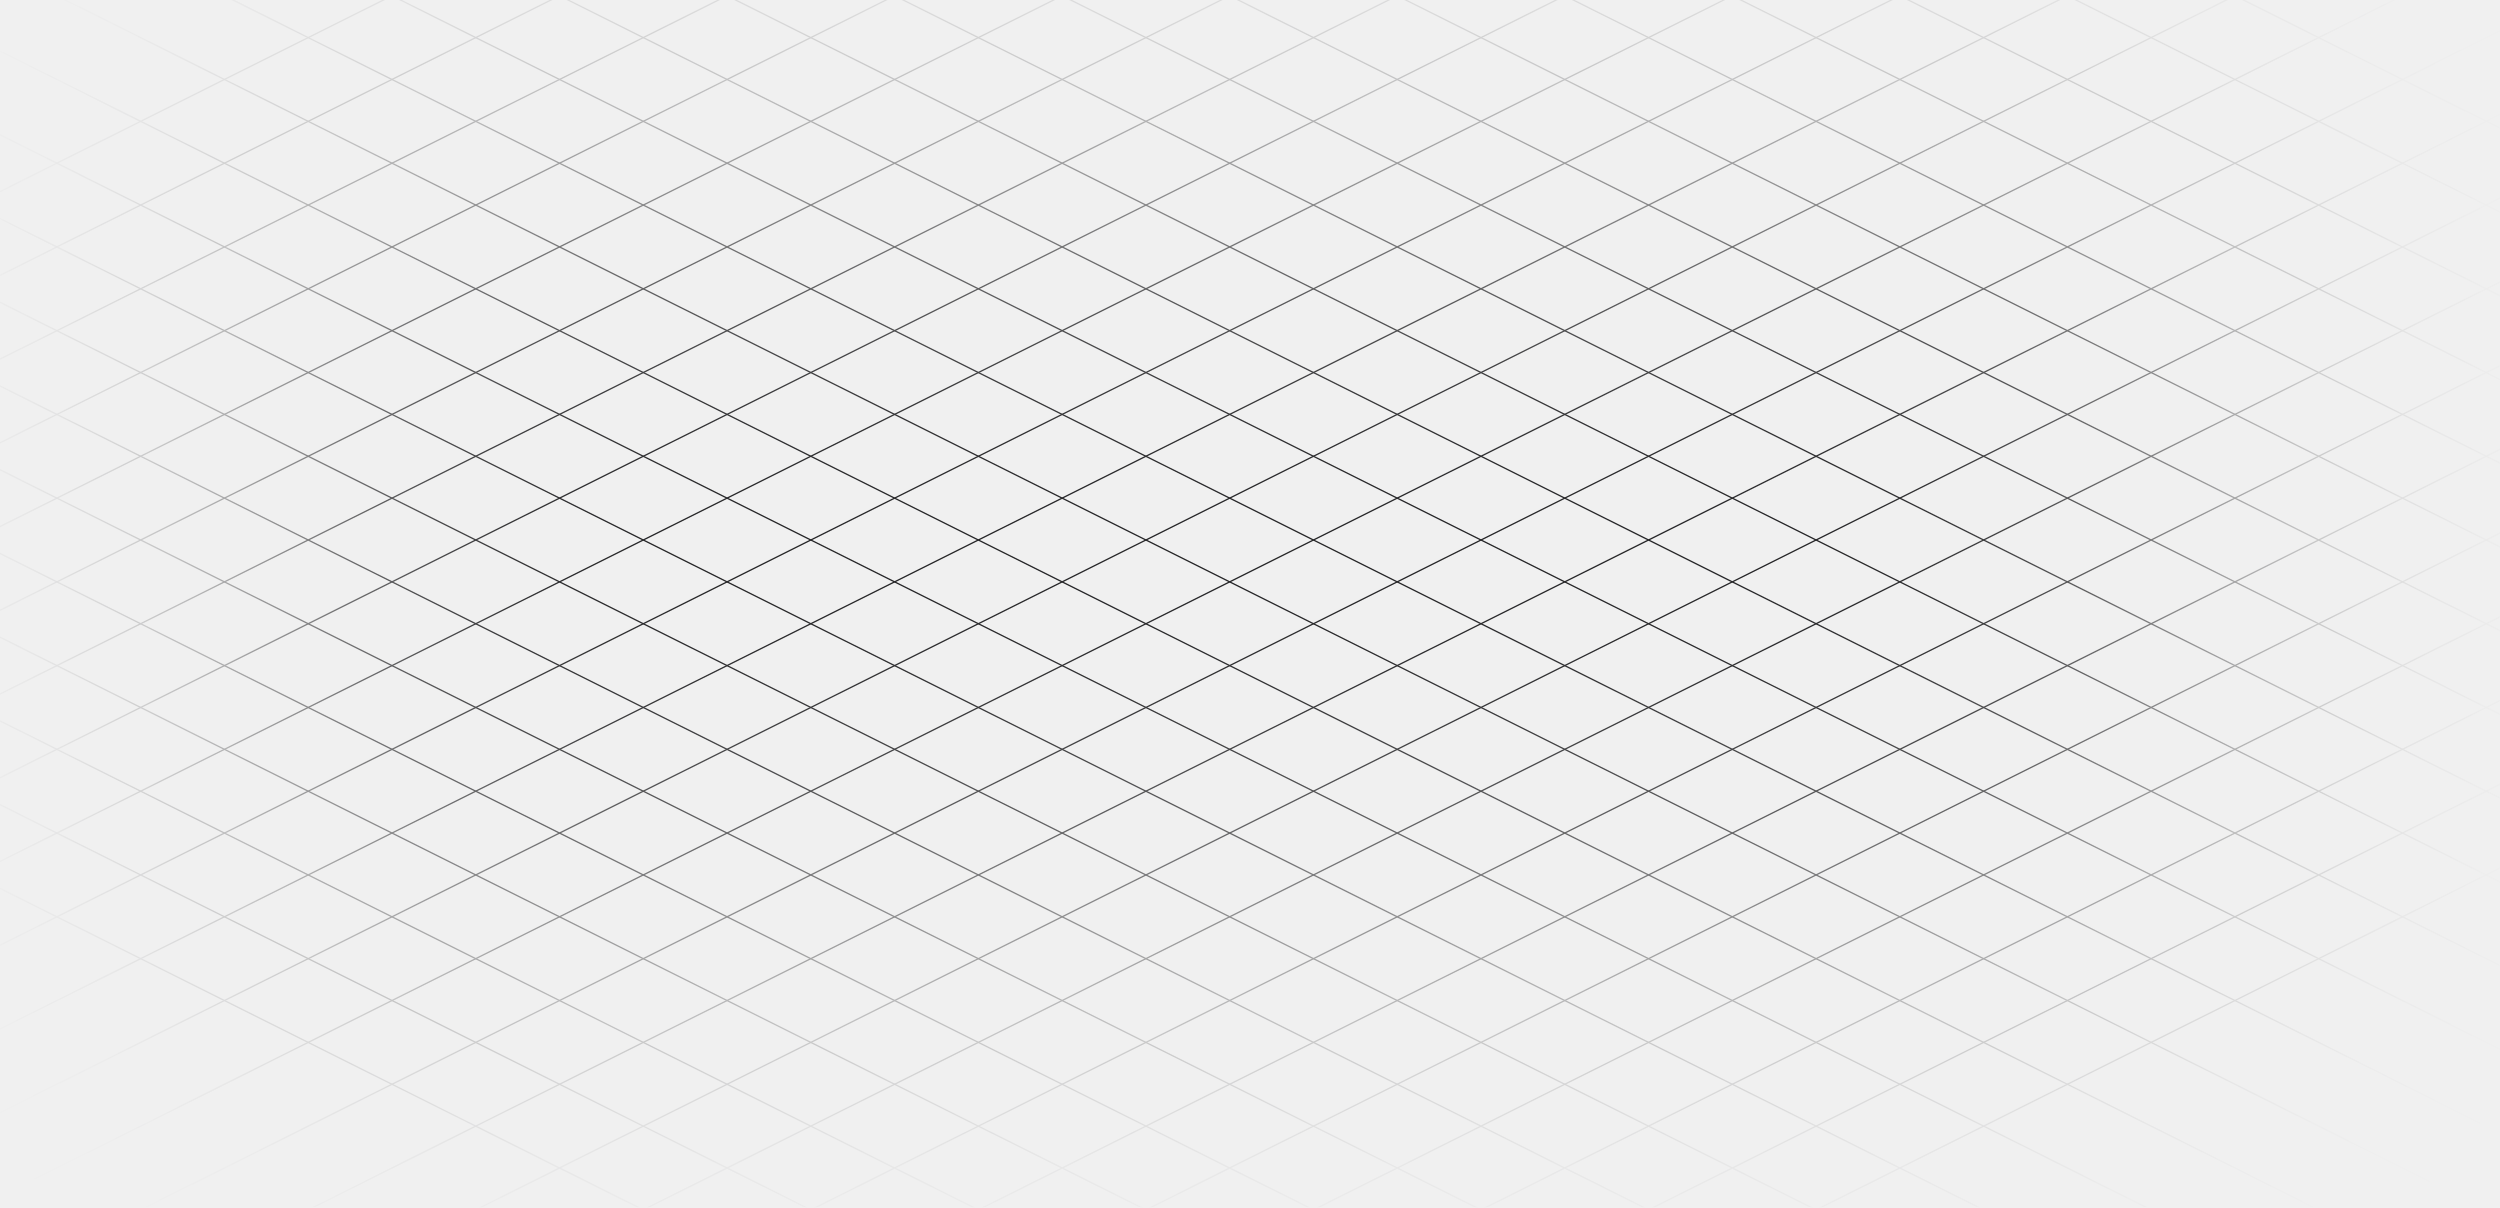
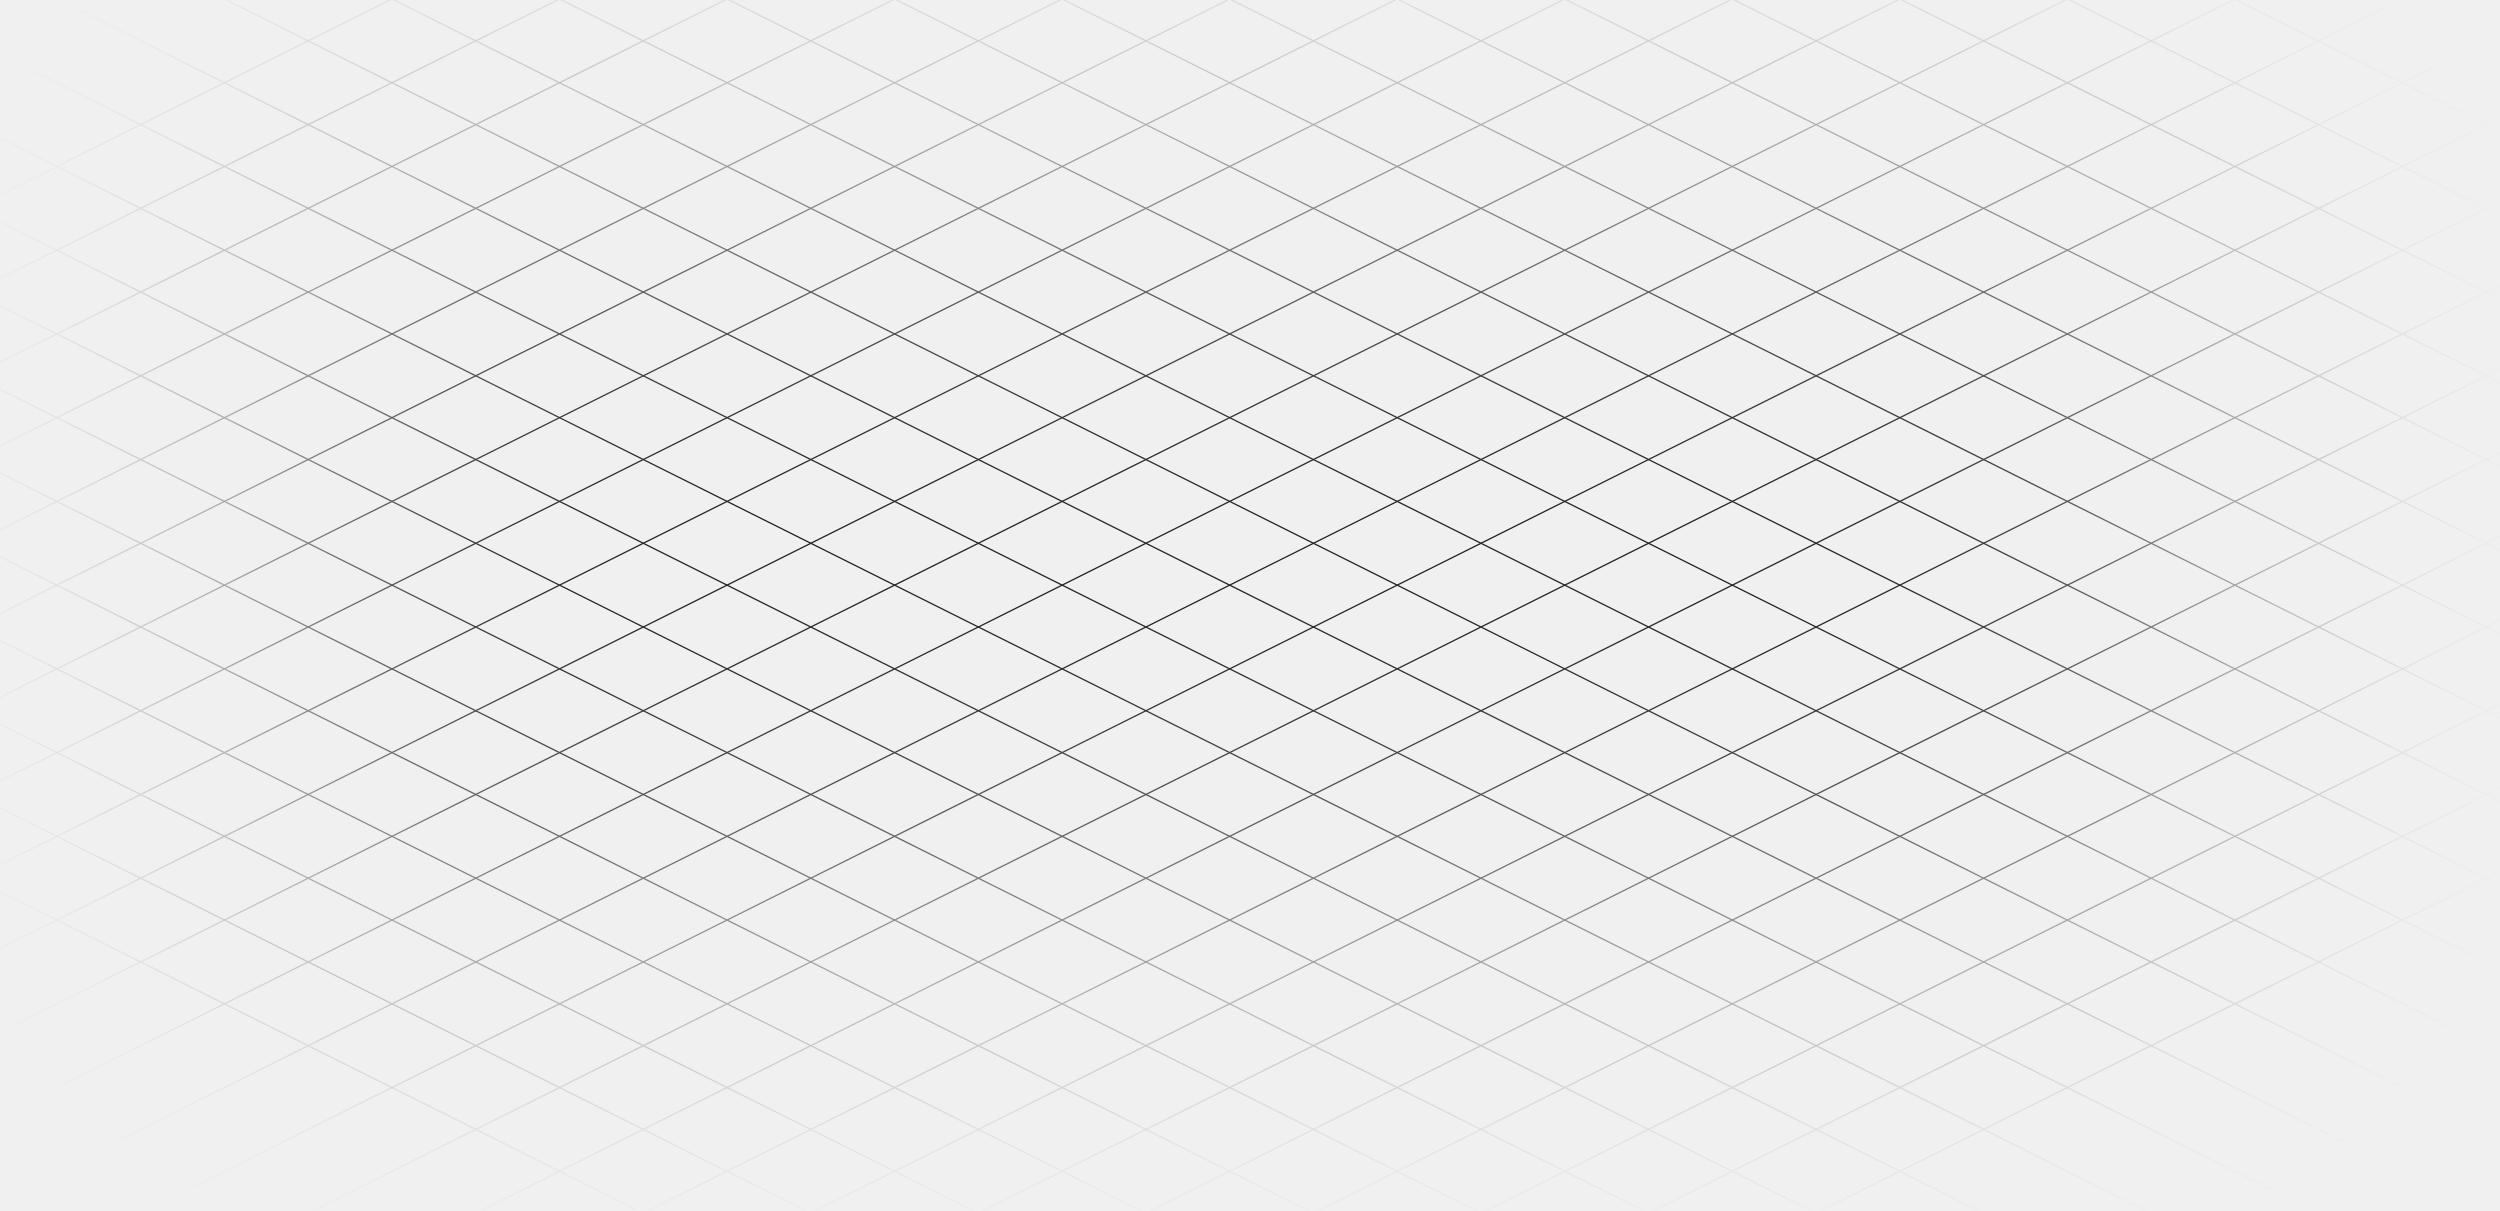
- <svg xmlns="http://www.w3.org/2000/svg" width="1528" height="738" viewBox="0 0 1528 738" fill="none">
+ <svg xmlns="http://www.w3.org/2000/svg" width="1528" height="740" viewBox="0 0 1528 740" fill="none">
  <g clip-path="url(#clip0_1152_26201)">
-     <mask id="mask0_1152_26201" style="mask-type:alpha" maskUnits="userSpaceOnUse" x="-3256" y="-1085" width="8048" height="2795">
-       <path d="M-3255.39 -1084L2333.09 1709.01" stroke="#222224" stroke-width="0.799" stroke-miterlimit="1.5" stroke-linecap="round" stroke-linejoin="round" />
-       <path d="M-3152.98 -1084L2435.49 1709.01" stroke="#222224" stroke-width="0.799" stroke-miterlimit="1.5" stroke-linecap="round" stroke-linejoin="round" />
-       <path d="M-3050.59 -1084L2537.89 1709.01" stroke="#222224" stroke-width="0.799" stroke-miterlimit="1.5" stroke-linecap="round" stroke-linejoin="round" />
-       <path d="M-2948.19 -1084L2640.29 1709.01" stroke="#222224" stroke-width="0.799" stroke-miterlimit="1.5" stroke-linecap="round" stroke-linejoin="round" />
-       <path d="M-2845.78 -1084L2742.69 1709.01" stroke="#222224" stroke-width="0.799" stroke-miterlimit="1.5" stroke-linecap="round" stroke-linejoin="round" />
-       <path d="M-2743.39 -1084L2845.08 1709.01" stroke="#222224" stroke-width="0.799" stroke-miterlimit="1.5" stroke-linecap="round" stroke-linejoin="round" />
-       <path d="M-2640.98 -1084L2947.49 1709.01" stroke="#222224" stroke-width="0.799" stroke-miterlimit="1.5" stroke-linecap="round" stroke-linejoin="round" />
-       <path d="M-2538.59 -1084L3049.89 1709.01" stroke="#222224" stroke-width="0.799" stroke-miterlimit="1.5" stroke-linecap="round" stroke-linejoin="round" />
-       <path d="M-2436.19 -1084L3152.29 1709.01" stroke="#222224" stroke-width="0.799" stroke-miterlimit="1.5" stroke-linecap="round" stroke-linejoin="round" />
-       <path d="M-2333.78 -1084L3254.7 1709.01" stroke="#222224" stroke-width="0.799" stroke-miterlimit="1.5" stroke-linecap="round" stroke-linejoin="round" />
-       <path d="M-2231.39 -1084L3357.09 1709.01" stroke="#222224" stroke-width="0.799" stroke-miterlimit="1.5" stroke-linecap="round" stroke-linejoin="round" />
-       <path d="M-2128.98 -1084L3459.49 1709.01" stroke="#222224" stroke-width="0.799" stroke-miterlimit="1.5" stroke-linecap="round" stroke-linejoin="round" />
-       <path d="M-2026.59 -1084L3561.89 1709.01" stroke="#222224" stroke-width="0.799" stroke-miterlimit="1.5" stroke-linecap="round" stroke-linejoin="round" />
-       <path d="M-1924.19 -1084L3664.29 1709.01" stroke="#222224" stroke-width="0.799" stroke-miterlimit="1.5" stroke-linecap="round" stroke-linejoin="round" />
-       <path d="M-1821.78 -1084L3766.69 1709.01" stroke="#222224" stroke-width="0.799" stroke-miterlimit="1.5" stroke-linecap="round" stroke-linejoin="round" />
-       <path d="M-1719.38 -1084L3869.09 1709.01" stroke="#222224" stroke-width="0.799" stroke-miterlimit="1.5" stroke-linecap="round" stroke-linejoin="round" />
-       <path d="M-1616.98 -1084L3971.49 1709.01" stroke="#222224" stroke-width="0.799" stroke-miterlimit="1.5" stroke-linecap="round" stroke-linejoin="round" />
-       <path d="M-1514.58 -1084L4073.9 1709.01" stroke="#222224" stroke-width="0.799" stroke-miterlimit="1.5" stroke-linecap="round" stroke-linejoin="round" />
-       <path d="M-1412.18 -1084L4176.3 1709.01" stroke="#222224" stroke-width="0.799" stroke-miterlimit="1.5" stroke-linecap="round" stroke-linejoin="round" />
-       <path d="M-1309.78 -1084L4278.69 1709.01" stroke="#222224" stroke-width="0.799" stroke-miterlimit="1.5" stroke-linecap="round" stroke-linejoin="round" />
-       <path d="M-1207.38 -1084L4381.1 1709.01" stroke="#222224" stroke-width="0.799" stroke-miterlimit="1.5" stroke-linecap="round" stroke-linejoin="round" />
-       <path d="M-1104.98 -1084L4483.49 1709.01" stroke="#222224" stroke-width="0.799" stroke-miterlimit="1.5" stroke-linecap="round" stroke-linejoin="round" />
-       <path d="M-1002.59 -1084L4585.89 1709.01" stroke="#222224" stroke-width="0.799" stroke-miterlimit="1.5" stroke-linecap="round" stroke-linejoin="round" />
-       <path d="M-900.18 -1084L4688.3 1709.01" stroke="#222224" stroke-width="0.799" stroke-miterlimit="1.5" stroke-linecap="round" stroke-linejoin="round" />
-       <path d="M-797.781 -1084L4790.69 1709.01" stroke="#222224" stroke-width="0.799" stroke-miterlimit="1.5" stroke-linecap="round" stroke-linejoin="round" />
-       <path d="M4758.5 -1084L-829.977 1709.01" stroke="#222224" stroke-width="0.799" stroke-miterlimit="1.5" stroke-linecap="round" stroke-linejoin="round" />
-       <path d="M4656.1 -1084L-932.375 1709.01" stroke="#222224" stroke-width="0.799" stroke-miterlimit="1.5" stroke-linecap="round" stroke-linejoin="round" />
-       <path d="M4553.69 -1084L-1034.78 1709.01" stroke="#222224" stroke-width="0.799" stroke-miterlimit="1.5" stroke-linecap="round" stroke-linejoin="round" />
-       <path d="M4451.3 -1084L-1137.18 1709.01" stroke="#222224" stroke-width="0.799" stroke-miterlimit="1.5" stroke-linecap="round" stroke-linejoin="round" />
-       <path d="M4348.9 -1084L-1239.58 1709.01" stroke="#222224" stroke-width="0.799" stroke-miterlimit="1.5" stroke-linecap="round" stroke-linejoin="round" />
-       <path d="M4246.5 -1084L-1341.98 1709.01" stroke="#222224" stroke-width="0.799" stroke-miterlimit="1.5" stroke-linecap="round" stroke-linejoin="round" />
-       <path d="M4144.1 -1084L-1444.38 1709.01" stroke="#222224" stroke-width="0.799" stroke-miterlimit="1.5" stroke-linecap="round" stroke-linejoin="round" />
-       <path d="M4041.69 -1084L-1546.78 1709.01" stroke="#222224" stroke-width="0.799" stroke-miterlimit="1.5" stroke-linecap="round" stroke-linejoin="round" />
-       <path d="M3939.3 -1084L-1649.18 1709.01" stroke="#222224" stroke-width="0.799" stroke-miterlimit="1.5" stroke-linecap="round" stroke-linejoin="round" />
-       <path d="M3836.9 -1084L-1751.58 1709.01" stroke="#222224" stroke-width="0.799" stroke-miterlimit="1.5" stroke-linecap="round" stroke-linejoin="round" />
-       <path d="M3734.49 -1084L-1853.98 1709.01" stroke="#222224" stroke-width="0.799" stroke-miterlimit="1.5" stroke-linecap="round" stroke-linejoin="round" />
-       <path d="M3632.09 -1084L-1956.38 1709.01" stroke="#222224" stroke-width="0.799" stroke-miterlimit="1.5" stroke-linecap="round" stroke-linejoin="round" />
-       <path d="M3529.69 -1084L-2058.78 1709.01" stroke="#222224" stroke-width="0.799" stroke-miterlimit="1.5" stroke-linecap="round" stroke-linejoin="round" />
-       <path d="M3427.29 -1084L-2161.19 1709.01" stroke="#222224" stroke-width="0.799" stroke-miterlimit="1.5" stroke-linecap="round" stroke-linejoin="round" />
-       <path d="M3324.9 -1084L-2263.58 1709.01" stroke="#222224" stroke-width="0.799" stroke-miterlimit="1.5" stroke-linecap="round" stroke-linejoin="round" />
-       <path d="M3222.49 -1084L-2365.98 1709.01" stroke="#222224" stroke-width="0.799" stroke-miterlimit="1.5" stroke-linecap="round" stroke-linejoin="round" />
-       <path d="M3120.09 -1084L-2468.38 1709.01" stroke="#222224" stroke-width="0.799" stroke-miterlimit="1.5" stroke-linecap="round" stroke-linejoin="round" />
-       <path d="M3017.7 -1084L-2570.78 1709.01" stroke="#222224" stroke-width="0.799" stroke-miterlimit="1.5" stroke-linecap="round" stroke-linejoin="round" />
-       <path d="M2915.29 -1084L-2673.19 1709.01" stroke="#222224" stroke-width="0.799" stroke-miterlimit="1.5" stroke-linecap="round" stroke-linejoin="round" />
-       <path d="M2812.9 -1084L-2775.58 1709.01" stroke="#222224" stroke-width="0.799" stroke-miterlimit="1.5" stroke-linecap="round" stroke-linejoin="round" />
-       <path d="M2710.49 -1084L-2877.98 1709.01" stroke="#222224" stroke-width="0.799" stroke-miterlimit="1.5" stroke-linecap="round" stroke-linejoin="round" />
-       <path d="M2608.09 -1084L-2980.38 1709.01" stroke="#222224" stroke-width="0.799" stroke-miterlimit="1.5" stroke-linecap="round" stroke-linejoin="round" />
-       <path d="M2505.68 -1084L-3082.8 1709.01" stroke="#222224" stroke-width="0.799" stroke-miterlimit="1.5" stroke-linecap="round" stroke-linejoin="round" />
-       <path d="M2403.28 -1084L-3185.2 1709.01" stroke="#222224" stroke-width="0.799" stroke-miterlimit="1.5" stroke-linecap="round" stroke-linejoin="round" />
+     <mask id="mask0_1152_26201" style="mask-type:alpha" maskUnits="userSpaceOnUse" x="-3256" y="-1083" width="8048" height="2795">
+       <path d="M-3255.39 -1082L2333.09 1711.01" stroke="#222224" stroke-width="0.799" stroke-miterlimit="1.5" stroke-linecap="round" stroke-linejoin="round" />
+       <path d="M-3152.98 -1082L2435.49 1711.01" stroke="#222224" stroke-width="0.799" stroke-miterlimit="1.5" stroke-linecap="round" stroke-linejoin="round" />
+       <path d="M-3050.59 -1082L2537.89 1711.01" stroke="#222224" stroke-width="0.799" stroke-miterlimit="1.5" stroke-linecap="round" stroke-linejoin="round" />
+       <path d="M-2948.19 -1082L2640.29 1711.01" stroke="#222224" stroke-width="0.799" stroke-miterlimit="1.5" stroke-linecap="round" stroke-linejoin="round" />
+       <path d="M-2845.78 -1082L2742.69 1711.01" stroke="#222224" stroke-width="0.799" stroke-miterlimit="1.5" stroke-linecap="round" stroke-linejoin="round" />
+       <path d="M-2743.39 -1082L2845.08 1711.01" stroke="#222224" stroke-width="0.799" stroke-miterlimit="1.5" stroke-linecap="round" stroke-linejoin="round" />
+       <path d="M-2640.98 -1082L2947.49 1711.01" stroke="#222224" stroke-width="0.799" stroke-miterlimit="1.5" stroke-linecap="round" stroke-linejoin="round" />
+       <path d="M-2538.59 -1082L3049.89 1711.01" stroke="#222224" stroke-width="0.799" stroke-miterlimit="1.5" stroke-linecap="round" stroke-linejoin="round" />
+       <path d="M-2436.19 -1082L3152.29 1711.01" stroke="#222224" stroke-width="0.799" stroke-miterlimit="1.5" stroke-linecap="round" stroke-linejoin="round" />
+       <path d="M-2333.78 -1082L3254.7 1711.01" stroke="#222224" stroke-width="0.799" stroke-miterlimit="1.5" stroke-linecap="round" stroke-linejoin="round" />
+       <path d="M-2231.39 -1082L3357.09 1711.01" stroke="#222224" stroke-width="0.799" stroke-miterlimit="1.5" stroke-linecap="round" stroke-linejoin="round" />
+       <path d="M-2128.98 -1082L3459.49 1711.01" stroke="#222224" stroke-width="0.799" stroke-miterlimit="1.5" stroke-linecap="round" stroke-linejoin="round" />
+       <path d="M-2026.59 -1082L3561.89 1711.01" stroke="#222224" stroke-width="0.799" stroke-miterlimit="1.5" stroke-linecap="round" stroke-linejoin="round" />
+       <path d="M-1924.19 -1082L3664.29 1711.01" stroke="#222224" stroke-width="0.799" stroke-miterlimit="1.5" stroke-linecap="round" stroke-linejoin="round" />
+       <path d="M-1821.78 -1082L3766.69 1711.01" stroke="#222224" stroke-width="0.799" stroke-miterlimit="1.5" stroke-linecap="round" stroke-linejoin="round" />
+       <path d="M-1719.38 -1082L3869.09 1711.01" stroke="#222224" stroke-width="0.799" stroke-miterlimit="1.5" stroke-linecap="round" stroke-linejoin="round" />
+       <path d="M-1616.98 -1082L3971.49 1711.01" stroke="#222224" stroke-width="0.799" stroke-miterlimit="1.5" stroke-linecap="round" stroke-linejoin="round" />
+       <path d="M-1514.58 -1082L4073.9 1711.01" stroke="#222224" stroke-width="0.799" stroke-miterlimit="1.5" stroke-linecap="round" stroke-linejoin="round" />
+       <path d="M-1412.18 -1082L4176.3 1711.01" stroke="#222224" stroke-width="0.799" stroke-miterlimit="1.5" stroke-linecap="round" stroke-linejoin="round" />
+       <path d="M-1309.78 -1082L4278.69 1711.01" stroke="#222224" stroke-width="0.799" stroke-miterlimit="1.5" stroke-linecap="round" stroke-linejoin="round" />
+       <path d="M-1207.38 -1082L4381.1 1711.01" stroke="#222224" stroke-width="0.799" stroke-miterlimit="1.5" stroke-linecap="round" stroke-linejoin="round" />
+       <path d="M-1104.98 -1082L4483.49 1711.01" stroke="#222224" stroke-width="0.799" stroke-miterlimit="1.5" stroke-linecap="round" stroke-linejoin="round" />
+       <path d="M-1002.59 -1082L4585.89 1711.01" stroke="#222224" stroke-width="0.799" stroke-miterlimit="1.5" stroke-linecap="round" stroke-linejoin="round" />
+       <path d="M-900.18 -1082L4688.3 1711.01" stroke="#222224" stroke-width="0.799" stroke-miterlimit="1.5" stroke-linecap="round" stroke-linejoin="round" />
+       <path d="M-797.781 -1082L4790.69 1711.01" stroke="#222224" stroke-width="0.799" stroke-miterlimit="1.5" stroke-linecap="round" stroke-linejoin="round" />
+       <path d="M4758.5 -1082L-829.977 1711.01" stroke="#222224" stroke-width="0.799" stroke-miterlimit="1.5" stroke-linecap="round" stroke-linejoin="round" />
+       <path d="M4656.1 -1082L-932.375 1711.01" stroke="#222224" stroke-width="0.799" stroke-miterlimit="1.5" stroke-linecap="round" stroke-linejoin="round" />
+       <path d="M4553.69 -1082L-1034.78 1711.01" stroke="#222224" stroke-width="0.799" stroke-miterlimit="1.5" stroke-linecap="round" stroke-linejoin="round" />
+       <path d="M4451.3 -1082L-1137.18 1711.01" stroke="#222224" stroke-width="0.799" stroke-miterlimit="1.5" stroke-linecap="round" stroke-linejoin="round" />
+       <path d="M4348.9 -1082L-1239.58 1711.01" stroke="#222224" stroke-width="0.799" stroke-miterlimit="1.5" stroke-linecap="round" stroke-linejoin="round" />
+       <path d="M4246.5 -1082L-1341.98 1711.01" stroke="#222224" stroke-width="0.799" stroke-miterlimit="1.5" stroke-linecap="round" stroke-linejoin="round" />
+       <path d="M4144.1 -1082L-1444.38 1711.01" stroke="#222224" stroke-width="0.799" stroke-miterlimit="1.5" stroke-linecap="round" stroke-linejoin="round" />
+       <path d="M4041.69 -1082L-1546.78 1711.01" stroke="#222224" stroke-width="0.799" stroke-miterlimit="1.5" stroke-linecap="round" stroke-linejoin="round" />
+       <path d="M3939.3 -1082L-1649.18 1711.01" stroke="#222224" stroke-width="0.799" stroke-miterlimit="1.5" stroke-linecap="round" stroke-linejoin="round" />
+       <path d="M3836.9 -1082L-1751.58 1711.01" stroke="#222224" stroke-width="0.799" stroke-miterlimit="1.5" stroke-linecap="round" stroke-linejoin="round" />
+       <path d="M3734.49 -1082L-1853.98 1711.01" stroke="#222224" stroke-width="0.799" stroke-miterlimit="1.5" stroke-linecap="round" stroke-linejoin="round" />
+       <path d="M3632.09 -1082L-1956.38 1711.01" stroke="#222224" stroke-width="0.799" stroke-miterlimit="1.5" stroke-linecap="round" stroke-linejoin="round" />
+       <path d="M3529.69 -1082L-2058.78 1711.01" stroke="#222224" stroke-width="0.799" stroke-miterlimit="1.5" stroke-linecap="round" stroke-linejoin="round" />
+       <path d="M3427.29 -1082L-2161.19 1711.01" stroke="#222224" stroke-width="0.799" stroke-miterlimit="1.5" stroke-linecap="round" stroke-linejoin="round" />
+       <path d="M3324.9 -1082L-2263.58 1711.01" stroke="#222224" stroke-width="0.799" stroke-miterlimit="1.5" stroke-linecap="round" stroke-linejoin="round" />
+       <path d="M3222.49 -1082L-2365.98 1711.01" stroke="#222224" stroke-width="0.799" stroke-miterlimit="1.5" stroke-linecap="round" stroke-linejoin="round" />
+       <path d="M3120.09 -1082L-2468.38 1711.01" stroke="#222224" stroke-width="0.799" stroke-miterlimit="1.5" stroke-linecap="round" stroke-linejoin="round" />
+       <path d="M3017.7 -1082L-2570.78 1711.01" stroke="#222224" stroke-width="0.799" stroke-miterlimit="1.5" stroke-linecap="round" stroke-linejoin="round" />
+       <path d="M2915.29 -1082L-2673.19 1711.01" stroke="#222224" stroke-width="0.799" stroke-miterlimit="1.5" stroke-linecap="round" stroke-linejoin="round" />
+       <path d="M2812.9 -1082L-2775.58 1711.01" stroke="#222224" stroke-width="0.799" stroke-miterlimit="1.5" stroke-linecap="round" stroke-linejoin="round" />
+       <path d="M2710.49 -1082L-2877.98 1711.01" stroke="#222224" stroke-width="0.799" stroke-miterlimit="1.5" stroke-linecap="round" stroke-linejoin="round" />
+       <path d="M2608.09 -1082L-2980.38 1711.01" stroke="#222224" stroke-width="0.799" stroke-miterlimit="1.5" stroke-linecap="round" stroke-linejoin="round" />
+       <path d="M2505.68 -1082L-3082.8 1711.01" stroke="#222224" stroke-width="0.799" stroke-miterlimit="1.5" stroke-linecap="round" stroke-linejoin="round" />
+       <path d="M2403.28 -1082L-3185.2 1711.01" stroke="#222224" stroke-width="0.799" stroke-miterlimit="1.5" stroke-linecap="round" stroke-linejoin="round" />
    </mask>
    <g mask="url(#mask0_1152_26201)">
      <g filter="url(#filter0_f_1152_26201)">
-         <rect x="174" y="123" width="1160" height="430" fill="#222224" />
+         <rect x="174" y="125" width="1160" height="430" fill="#222224" />
      </g>
    </g>
  </g>
  <defs>
-     <filter id="filter0_f_1152_26201" x="-26" y="-77" width="1560" height="830" filterUnits="userSpaceOnUse" color-interpolation-filters="sRGB">
+     <filter id="filter0_f_1152_26201" x="-26" y="-75" width="1560" height="830" filterUnits="userSpaceOnUse" color-interpolation-filters="sRGB">
      <feFlood flood-opacity="0" result="BackgroundImageFix" />
      <feBlend mode="normal" in="SourceGraphic" in2="BackgroundImageFix" result="shape" />
      <feGaussianBlur stdDeviation="100" result="effect1_foregroundBlur_1152_26201" />
    </filter>
    <clipPath id="clip0_1152_26201">
-       <rect width="1528" height="738" fill="white" />
+       <rect width="1528" height="740" fill="white" />
    </clipPath>
  </defs>
</svg>
